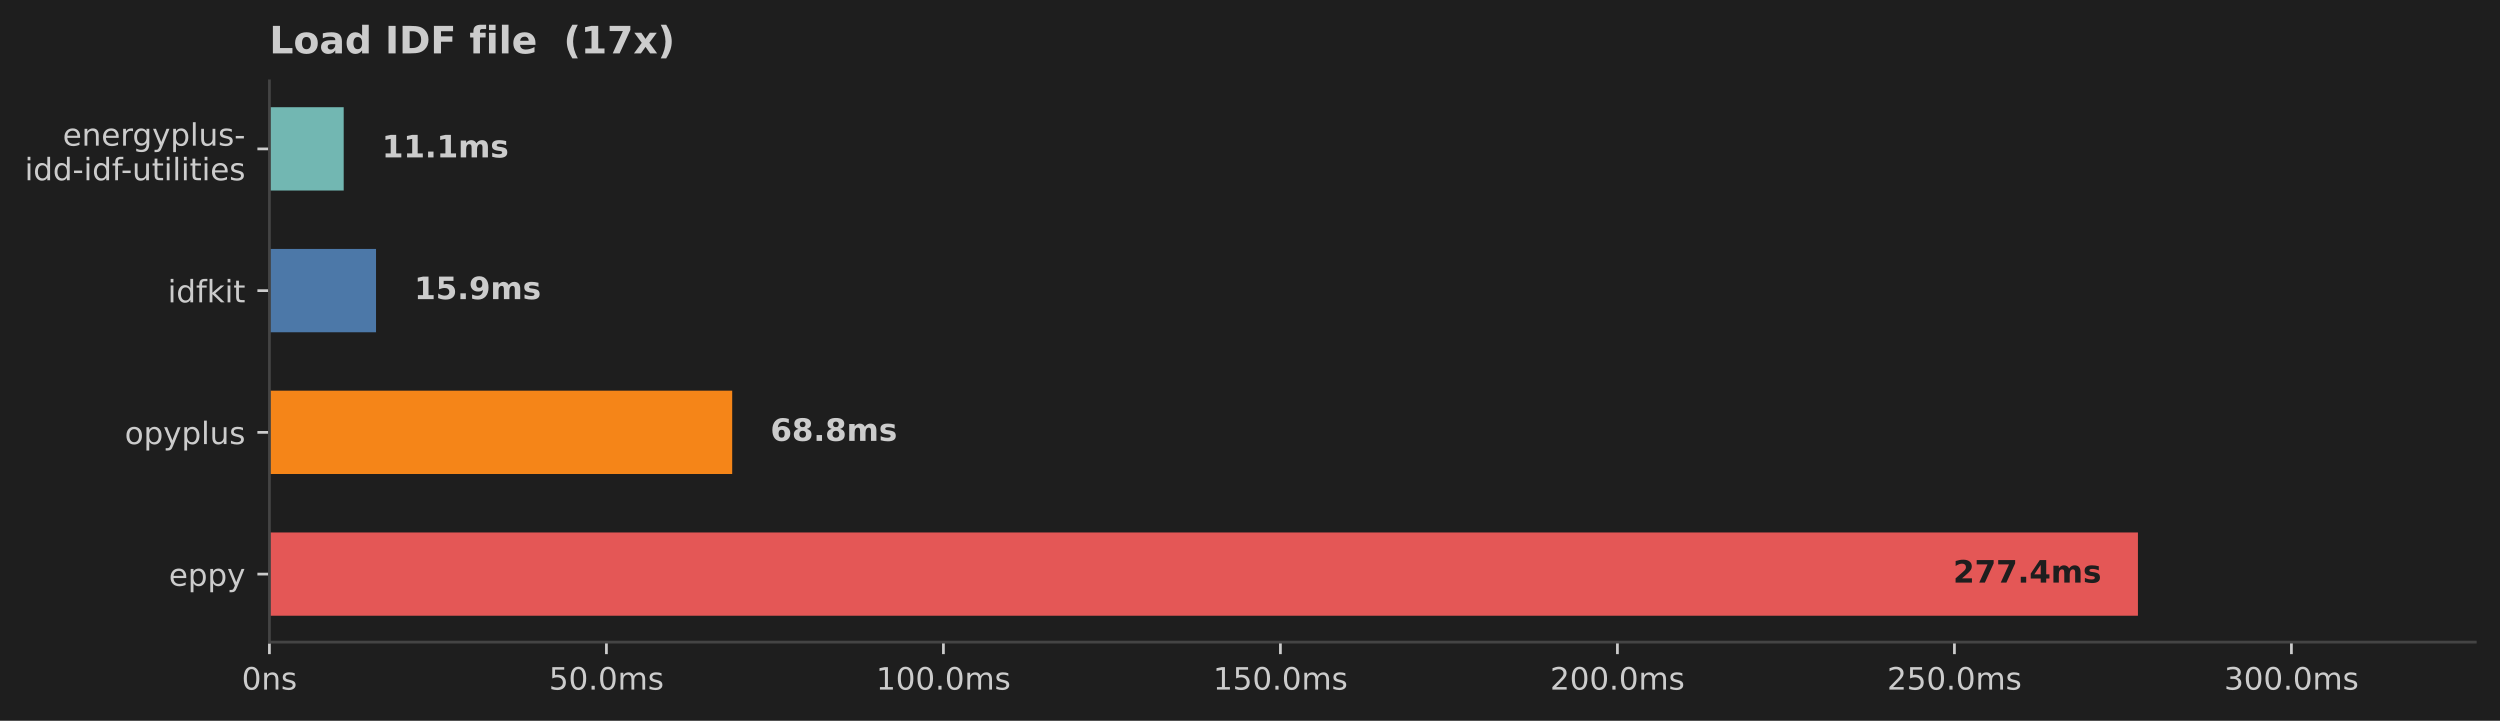
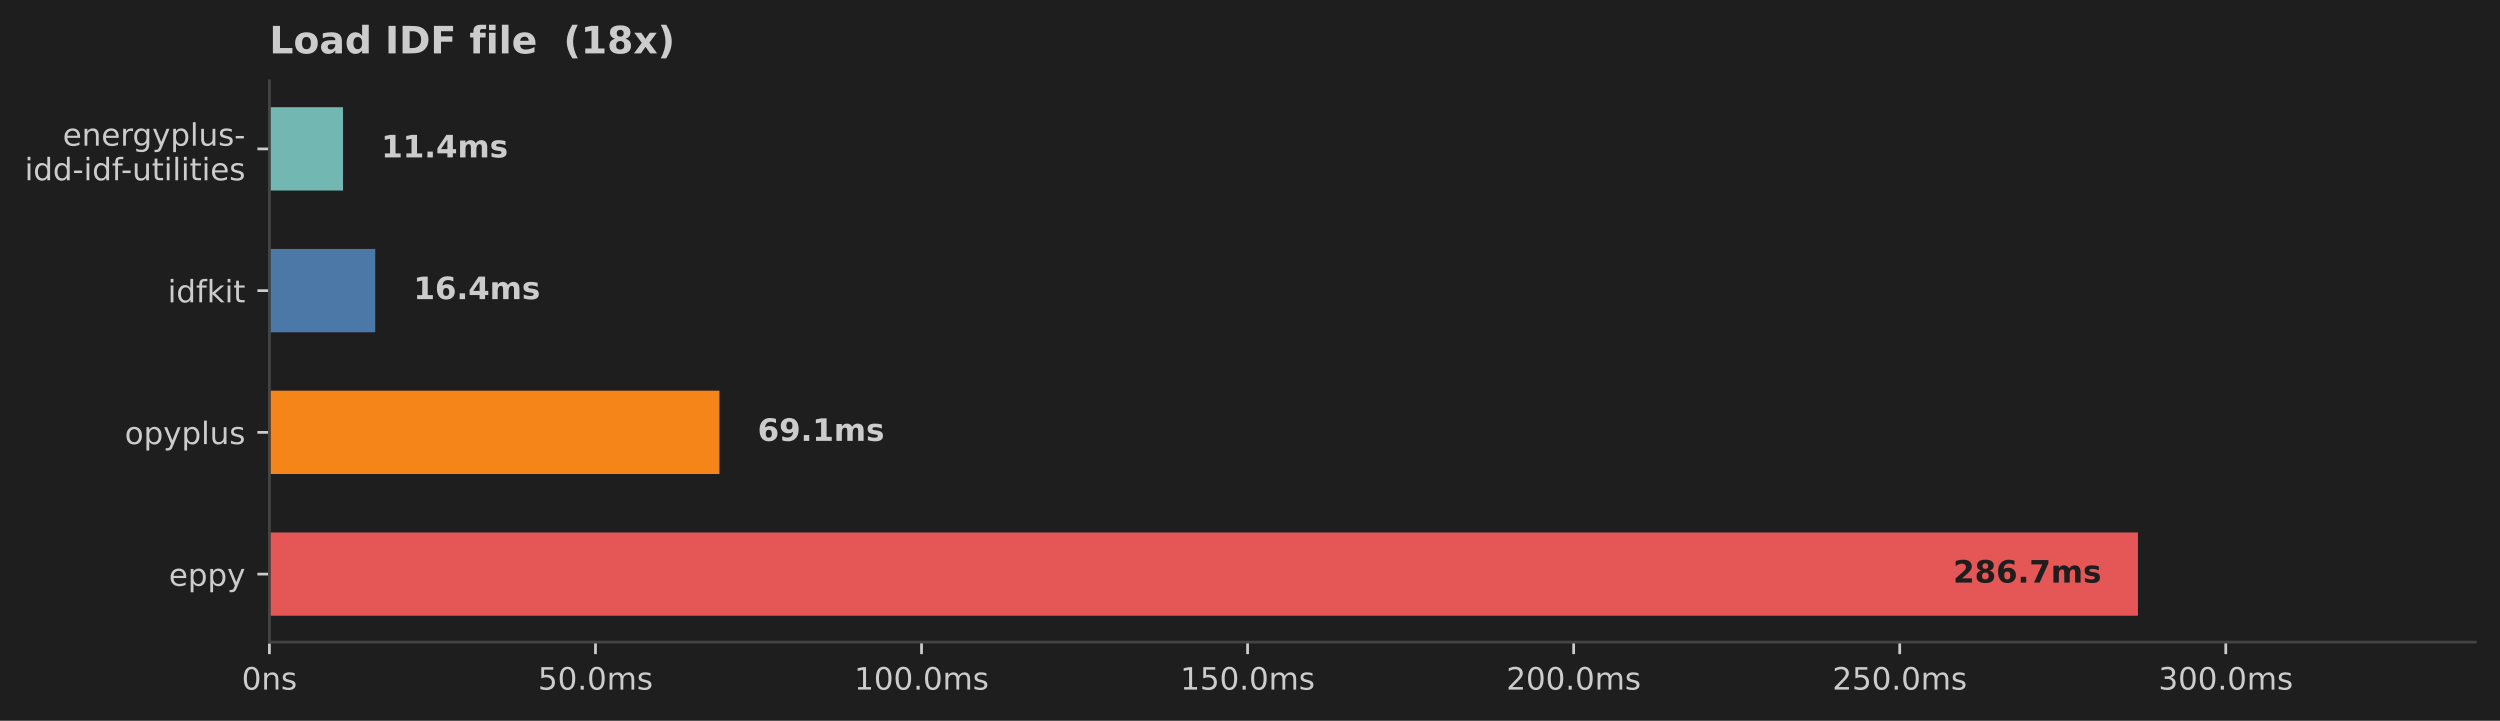
<svg xmlns="http://www.w3.org/2000/svg" xmlns:xlink="http://www.w3.org/1999/xlink" width="728.4pt" height="210pt" viewBox="0 0 728.4 210" version="1.1">
  <defs>
    <style type="text/css">*{stroke-linejoin: round; stroke-linecap: butt}</style>
  </defs>
  <g id="figure_1">
    <g id="patch_1">
      <path d="M 0 210 L 728.4 210 L 728.4 -0 L 0 -0 z " style="fill: #1e1e1e" />
    </g>
    <g id="axes_1">
      <g id="patch_2">
        <path d="M 78.497 187.089 L 721.2 187.089 L 721.2 23.558 L 78.497 23.558 z " style="fill: #1e1e1e" />
      </g>
      <g id="patch_3">
-         <path d="M 78.497 30.992 L 100.392 30.992 L 100.392 55.769 L 78.497 55.769 z " clip-path="url(#p85759b76e2)" style="fill: #72b7b2; stroke: #1e1e1e; stroke-width: 0.5; stroke-linejoin: miter" />
+         <path d="M 78.497 30.992 L 100.197 30.992 L 100.197 55.769 L 78.497 55.769 z " clip-path="url(#pf37715dfeb)" style="fill: #72b7b2; stroke: #1e1e1e; stroke-width: 0.5; stroke-linejoin: miter" />
      </g>
      <g id="patch_4">
-         <path d="M 78.497 72.287 L 109.809 72.287 L 109.809 97.065 L 78.497 97.065 z " clip-path="url(#p85759b76e2)" style="fill: #4c78a8; stroke: #1e1e1e; stroke-width: 0.5; stroke-linejoin: miter" />
+         <path d="M 78.497 72.287 L 109.579 72.287 L 109.579 97.065 L 78.497 97.065 z " clip-path="url(#pf37715dfeb)" style="fill: #4c78a8; stroke: #1e1e1e; stroke-width: 0.5; stroke-linejoin: miter" />
      </g>
      <g id="patch_5">
-         <path d="M 78.497 113.583 L 213.583 113.583 L 213.583 138.36 L 78.497 138.36 z " clip-path="url(#p85759b76e2)" style="fill: #f58518; stroke: #1e1e1e; stroke-width: 0.5; stroke-linejoin: miter" />
+         <path d="M 78.497 113.583 L 209.855 113.583 L 209.855 138.36 L 78.497 138.36 z " clip-path="url(#pf37715dfeb)" style="fill: #f58518; stroke: #1e1e1e; stroke-width: 0.5; stroke-linejoin: miter" />
      </g>
      <g id="patch_6">
-         <path d="M 78.497 154.879 L 623.16 154.879 L 623.16 179.656 L 78.497 179.656 z " clip-path="url(#p85759b76e2)" style="fill: #e45756; stroke: #1e1e1e; stroke-width: 0.5; stroke-linejoin: miter" />
+         <path d="M 78.497 154.879 L 623.16 154.879 L 623.16 179.656 L 78.497 179.656 z " clip-path="url(#pf37715dfeb)" style="fill: #e45756; stroke: #1e1e1e; stroke-width: 0.5; stroke-linejoin: miter" />
      </g>
      <g id="matplotlib.axis_1">
        <g id="xtick_1">
          <g id="line2d_1">
            <defs>
-               <path id="m0d49b6ffc0" d="M 0 0 L 0 3.5 " style="stroke: #cccccc; stroke-width: 0.8" />
+               <path id="mbdfe68528f" d="M 0 0 L 0 3.5 " style="stroke: #cccccc; stroke-width: 0.8" />
            </defs>
            <g>
-               <use xlink:href="#m0d49b6ffc0" x="78.497" y="187.089" style="fill: #cccccc; stroke: #cccccc; stroke-width: 0.8" />
+               <use xlink:href="#mbdfe68528f" x="78.497" y="187.089" style="fill: #cccccc; stroke: #cccccc; stroke-width: 0.8" />
            </g>
          </g>
          <g id="text_1">
            <g style="fill: #cccccc" transform="translate(70.43734 200.9278) scale(0.09 -0.09)">
              <defs>
                <path id="DejaVuSans-30" d="M 2034 4250 Q 1547 4250 1301 3770 Q 1056 3291 1056 2328 Q 1056 1369 1301 889 Q 1547 409 2034 409 Q 2525 409 2770 889 Q 3016 1369 3016 2328 Q 3016 3291 2770 3770 Q 2525 4250 2034 4250 z M 2034 4750 Q 2819 4750 3233 4129 Q 3647 3509 3647 2328 Q 3647 1150 3233 529 Q 2819 -91 2034 -91 Q 1250 -91 836 529 Q 422 1150 422 2328 Q 422 3509 836 4129 Q 1250 4750 2034 4750 z " transform="scale(0.015625)" />
                <path id="DejaVuSans-6e" d="M 3513 2113 L 3513 0 L 2938 0 L 2938 2094 Q 2938 2591 2744 2837 Q 2550 3084 2163 3084 Q 1697 3084 1428 2787 Q 1159 2491 1159 1978 L 1159 0 L 581 0 L 581 3500 L 1159 3500 L 1159 2956 Q 1366 3272 1645 3428 Q 1925 3584 2291 3584 Q 2894 3584 3203 3211 Q 3513 2838 3513 2113 z " transform="scale(0.015625)" />
                <path id="DejaVuSans-73" d="M 2834 3397 L 2834 2853 Q 2591 2978 2328 3040 Q 2066 3103 1784 3103 Q 1356 3103 1142 2972 Q 928 2841 928 2578 Q 928 2378 1081 2264 Q 1234 2150 1697 2047 L 1894 2003 Q 2506 1872 2764 1633 Q 3022 1394 3022 966 Q 3022 478 2636 193 Q 2250 -91 1575 -91 Q 1294 -91 989 -36 Q 684 19 347 128 L 347 722 Q 666 556 975 473 Q 1284 391 1588 391 Q 1994 391 2212 530 Q 2431 669 2431 922 Q 2431 1156 2273 1281 Q 2116 1406 1581 1522 L 1381 1569 Q 847 1681 609 1914 Q 372 2147 372 2553 Q 372 3047 722 3315 Q 1072 3584 1716 3584 Q 2034 3584 2315 3537 Q 2597 3491 2834 3397 z " transform="scale(0.015625)" />
              </defs>
              <use xlink:href="#DejaVuSans-30" />
              <use xlink:href="#DejaVuSans-6e" transform="translate(63.62305 0)" />
              <use xlink:href="#DejaVuSans-73" transform="translate(127.002 0)" />
            </g>
          </g>
        </g>
        <g id="xtick_2">
          <g id="line2d_2">
            <g>
-               <use xlink:href="#m0d49b6ffc0" x="176.685" y="187.089" style="fill: #cccccc; stroke: #cccccc; stroke-width: 0.8" />
+               <use xlink:href="#mbdfe68528f" x="173.497" y="187.089" style="fill: #cccccc; stroke: #cccccc; stroke-width: 0.8" />
            </g>
          </g>
          <g id="text_2">
-             <g style="fill: #cccccc" transform="translate(159.9381 200.9278) scale(0.09 -0.09)">
+             <g style="fill: #cccccc" transform="translate(156.7502 200.9278) scale(0.09 -0.09)">
              <defs>
                <path id="DejaVuSans-35" d="M 691 4666 L 3169 4666 L 3169 4134 L 1269 4134 L 1269 2991 Q 1406 3038 1543 3061 Q 1681 3084 1819 3084 Q 2600 3084 3056 2656 Q 3513 2228 3513 1497 Q 3513 744 3044 326 Q 2575 -91 1722 -91 Q 1428 -91 1123 -41 Q 819 9 494 109 L 494 744 Q 775 591 1075 516 Q 1375 441 1709 441 Q 2250 441 2565 725 Q 2881 1009 2881 1497 Q 2881 1984 2565 2268 Q 2250 2553 1709 2553 Q 1456 2553 1204 2497 Q 953 2441 691 2322 L 691 4666 z " transform="scale(0.015625)" />
                <path id="DejaVuSans-2e" d="M 684 794 L 1344 794 L 1344 0 L 684 0 L 684 794 z " transform="scale(0.015625)" />
                <path id="DejaVuSans-6d" d="M 3328 2828 Q 3544 3216 3844 3400 Q 4144 3584 4550 3584 Q 5097 3584 5394 3201 Q 5691 2819 5691 2113 L 5691 0 L 5113 0 L 5113 2094 Q 5113 2597 4934 2840 Q 4756 3084 4391 3084 Q 3944 3084 3684 2787 Q 3425 2491 3425 1978 L 3425 0 L 2847 0 L 2847 2094 Q 2847 2600 2669 2842 Q 2491 3084 2119 3084 Q 1678 3084 1418 2786 Q 1159 2488 1159 1978 L 1159 0 L 581 0 L 581 3500 L 1159 3500 L 1159 2956 Q 1356 3278 1631 3431 Q 1906 3584 2284 3584 Q 2666 3584 2933 3390 Q 3200 3197 3328 2828 z " transform="scale(0.015625)" />
              </defs>
              <use xlink:href="#DejaVuSans-35" />
              <use xlink:href="#DejaVuSans-30" transform="translate(63.62305 0)" />
              <use xlink:href="#DejaVuSans-2e" transform="translate(127.2461 0)" />
              <use xlink:href="#DejaVuSans-30" transform="translate(159.0332 0)" />
              <use xlink:href="#DejaVuSans-6d" transform="translate(222.6562 0)" />
              <use xlink:href="#DejaVuSans-73" transform="translate(320.0684 0)" />
            </g>
          </g>
        </g>
        <g id="xtick_3">
          <g id="line2d_3">
            <g>
-               <use xlink:href="#m0d49b6ffc0" x="274.874" y="187.089" style="fill: #cccccc; stroke: #cccccc; stroke-width: 0.8" />
+               <use xlink:href="#mbdfe68528f" x="268.498" y="187.089" style="fill: #cccccc; stroke: #cccccc; stroke-width: 0.8" />
            </g>
          </g>
          <g id="text_3">
-             <g style="fill: #cccccc" transform="translate(255.2636 200.9278) scale(0.09 -0.09)">
+             <g style="fill: #cccccc" transform="translate(248.8878 200.9278) scale(0.09 -0.09)">
              <defs>
                <path id="DejaVuSans-31" d="M 794 531 L 1825 531 L 1825 4091 L 703 3866 L 703 4441 L 1819 4666 L 2450 4666 L 2450 531 L 3481 531 L 3481 0 L 794 0 L 794 531 z " transform="scale(0.015625)" />
              </defs>
              <use xlink:href="#DejaVuSans-31" />
              <use xlink:href="#DejaVuSans-30" transform="translate(63.62305 0)" />
              <use xlink:href="#DejaVuSans-30" transform="translate(127.2461 0)" />
              <use xlink:href="#DejaVuSans-2e" transform="translate(190.8691 0)" />
              <use xlink:href="#DejaVuSans-30" transform="translate(222.6562 0)" />
              <use xlink:href="#DejaVuSans-6d" transform="translate(286.2793 0)" />
              <use xlink:href="#DejaVuSans-73" transform="translate(383.6914 0)" />
            </g>
          </g>
        </g>
        <g id="xtick_4">
          <g id="line2d_4">
            <g>
-               <use xlink:href="#m0d49b6ffc0" x="373.062" y="187.089" style="fill: #cccccc; stroke: #cccccc; stroke-width: 0.8" />
+               <use xlink:href="#mbdfe68528f" x="363.499" y="187.089" style="fill: #cccccc; stroke: #cccccc; stroke-width: 0.8" />
            </g>
          </g>
          <g id="text_4">
-             <g style="fill: #cccccc" transform="translate(353.4522 200.9278) scale(0.09 -0.09)">
+             <g style="fill: #cccccc" transform="translate(343.8884 200.9278) scale(0.09 -0.09)">
              <use xlink:href="#DejaVuSans-31" />
              <use xlink:href="#DejaVuSans-35" transform="translate(63.62305 0)" />
              <use xlink:href="#DejaVuSans-30" transform="translate(127.2461 0)" />
              <use xlink:href="#DejaVuSans-2e" transform="translate(190.8691 0)" />
              <use xlink:href="#DejaVuSans-30" transform="translate(222.6562 0)" />
              <use xlink:href="#DejaVuSans-6d" transform="translate(286.2793 0)" />
              <use xlink:href="#DejaVuSans-73" transform="translate(383.6914 0)" />
            </g>
          </g>
        </g>
        <g id="xtick_5">
          <g id="line2d_5">
            <g>
-               <use xlink:href="#m0d49b6ffc0" x="471.251" y="187.089" style="fill: #cccccc; stroke: #cccccc; stroke-width: 0.8" />
+               <use xlink:href="#mbdfe68528f" x="458.499" y="187.089" style="fill: #cccccc; stroke: #cccccc; stroke-width: 0.8" />
            </g>
          </g>
          <g id="text_5">
-             <g style="fill: #cccccc" transform="translate(451.6408 200.9278) scale(0.09 -0.09)">
+             <g style="fill: #cccccc" transform="translate(438.8891 200.9278) scale(0.09 -0.09)">
              <defs>
                <path id="DejaVuSans-32" d="M 1228 531 L 3431 531 L 3431 0 L 469 0 L 469 531 Q 828 903 1448 1529 Q 2069 2156 2228 2338 Q 2531 2678 2651 2914 Q 2772 3150 2772 3378 Q 2772 3750 2511 3984 Q 2250 4219 1831 4219 Q 1534 4219 1204 4116 Q 875 4013 500 3803 L 500 4441 Q 881 4594 1212 4672 Q 1544 4750 1819 4750 Q 2544 4750 2975 4387 Q 3406 4025 3406 3419 Q 3406 3131 3298 2873 Q 3191 2616 2906 2266 Q 2828 2175 2409 1742 Q 1991 1309 1228 531 z " transform="scale(0.015625)" />
              </defs>
              <use xlink:href="#DejaVuSans-32" />
              <use xlink:href="#DejaVuSans-30" transform="translate(63.62305 0)" />
              <use xlink:href="#DejaVuSans-30" transform="translate(127.2461 0)" />
              <use xlink:href="#DejaVuSans-2e" transform="translate(190.8691 0)" />
              <use xlink:href="#DejaVuSans-30" transform="translate(222.6562 0)" />
              <use xlink:href="#DejaVuSans-6d" transform="translate(286.2793 0)" />
              <use xlink:href="#DejaVuSans-73" transform="translate(383.6914 0)" />
            </g>
          </g>
        </g>
        <g id="xtick_6">
          <g id="line2d_6">
            <g>
-               <use xlink:href="#m0d49b6ffc0" x="569.44" y="187.089" style="fill: #cccccc; stroke: #cccccc; stroke-width: 0.8" />
+               <use xlink:href="#mbdfe68528f" x="553.5" y="187.089" style="fill: #cccccc; stroke: #cccccc; stroke-width: 0.8" />
            </g>
          </g>
          <g id="text_6">
-             <g style="fill: #cccccc" transform="translate(549.8294 200.9278) scale(0.09 -0.09)">
+             <g style="fill: #cccccc" transform="translate(533.8898 200.9278) scale(0.09 -0.09)">
              <use xlink:href="#DejaVuSans-32" />
              <use xlink:href="#DejaVuSans-35" transform="translate(63.62305 0)" />
              <use xlink:href="#DejaVuSans-30" transform="translate(127.2461 0)" />
              <use xlink:href="#DejaVuSans-2e" transform="translate(190.8691 0)" />
              <use xlink:href="#DejaVuSans-30" transform="translate(222.6562 0)" />
              <use xlink:href="#DejaVuSans-6d" transform="translate(286.2793 0)" />
              <use xlink:href="#DejaVuSans-73" transform="translate(383.6914 0)" />
            </g>
          </g>
        </g>
        <g id="xtick_7">
          <g id="line2d_7">
            <g>
-               <use xlink:href="#m0d49b6ffc0" x="667.628" y="187.089" style="fill: #cccccc; stroke: #cccccc; stroke-width: 0.8" />
+               <use xlink:href="#mbdfe68528f" x="648.501" y="187.089" style="fill: #cccccc; stroke: #cccccc; stroke-width: 0.8" />
            </g>
          </g>
          <g id="text_7">
-             <g style="fill: #cccccc" transform="translate(648.018 200.9278) scale(0.09 -0.09)">
+             <g style="fill: #cccccc" transform="translate(628.8905 200.9278) scale(0.09 -0.09)">
              <defs>
                <path id="DejaVuSans-33" d="M 2597 2516 Q 3050 2419 3304 2112 Q 3559 1806 3559 1356 Q 3559 666 3084 287 Q 2609 -91 1734 -91 Q 1441 -91 1130 -33 Q 819 25 488 141 L 488 750 Q 750 597 1062 519 Q 1375 441 1716 441 Q 2309 441 2620 675 Q 2931 909 2931 1356 Q 2931 1769 2642 2001 Q 2353 2234 1838 2234 L 1294 2234 L 1294 2753 L 1863 2753 Q 2328 2753 2575 2939 Q 2822 3125 2822 3475 Q 2822 3834 2567 4026 Q 2313 4219 1838 4219 Q 1578 4219 1281 4162 Q 984 4106 628 3988 L 628 4550 Q 988 4650 1302 4700 Q 1616 4750 1894 4750 Q 2613 4750 3031 4423 Q 3450 4097 3450 3541 Q 3450 3153 3228 2886 Q 3006 2619 2597 2516 z " transform="scale(0.015625)" />
              </defs>
              <use xlink:href="#DejaVuSans-33" />
              <use xlink:href="#DejaVuSans-30" transform="translate(63.62305 0)" />
              <use xlink:href="#DejaVuSans-30" transform="translate(127.2461 0)" />
              <use xlink:href="#DejaVuSans-2e" transform="translate(190.8691 0)" />
              <use xlink:href="#DejaVuSans-30" transform="translate(222.6562 0)" />
              <use xlink:href="#DejaVuSans-6d" transform="translate(286.2793 0)" />
              <use xlink:href="#DejaVuSans-73" transform="translate(383.6914 0)" />
            </g>
          </g>
        </g>
      </g>
      <g id="matplotlib.axis_2">
        <g id="ytick_1">
          <g id="line2d_8">
            <defs>
-               <path id="m98d9efc788" d="M 0 0 L -3.5 0 " style="stroke: #cccccc; stroke-width: 0.8" />
+               <path id="m89804d91a8" d="M 0 0 L -3.5 0 " style="stroke: #cccccc; stroke-width: 0.8" />
            </defs>
            <g>
-               <use xlink:href="#m98d9efc788" x="78.497" y="43.38" style="fill: #cccccc; stroke: #cccccc; stroke-width: 0.8" />
+               <use xlink:href="#m89804d91a8" x="78.497" y="43.38" style="fill: #cccccc; stroke: #cccccc; stroke-width: 0.8" />
            </g>
          </g>
          <g id="text_8">
            <g style="fill: #cccccc" transform="translate(18.28125 42.44435) scale(0.09 -0.09)">
              <defs>
                <path id="DejaVuSans-65" d="M 3597 1894 L 3597 1613 L 953 1613 Q 991 1019 1311 708 Q 1631 397 2203 397 Q 2534 397 2845 478 Q 3156 559 3463 722 L 3463 178 Q 3153 47 2828 -22 Q 2503 -91 2169 -91 Q 1331 -91 842 396 Q 353 884 353 1716 Q 353 2575 817 3079 Q 1281 3584 2069 3584 Q 2775 3584 3186 3129 Q 3597 2675 3597 1894 z M 3022 2063 Q 3016 2534 2758 2815 Q 2500 3097 2075 3097 Q 1594 3097 1305 2825 Q 1016 2553 972 2059 L 3022 2063 z " transform="scale(0.015625)" />
                <path id="DejaVuSans-72" d="M 2631 2963 Q 2534 3019 2420 3045 Q 2306 3072 2169 3072 Q 1681 3072 1420 2755 Q 1159 2438 1159 1844 L 1159 0 L 581 0 L 581 3500 L 1159 3500 L 1159 2956 Q 1341 3275 1631 3429 Q 1922 3584 2338 3584 Q 2397 3584 2469 3576 Q 2541 3569 2628 3553 L 2631 2963 z " transform="scale(0.015625)" />
                <path id="DejaVuSans-67" d="M 2906 1791 Q 2906 2416 2648 2759 Q 2391 3103 1925 3103 Q 1463 3103 1205 2759 Q 947 2416 947 1791 Q 947 1169 1205 825 Q 1463 481 1925 481 Q 2391 481 2648 825 Q 2906 1169 2906 1791 z M 3481 434 Q 3481 -459 3084 -895 Q 2688 -1331 1869 -1331 Q 1566 -1331 1297 -1286 Q 1028 -1241 775 -1147 L 775 -588 Q 1028 -725 1275 -790 Q 1522 -856 1778 -856 Q 2344 -856 2625 -561 Q 2906 -266 2906 331 L 2906 616 Q 2728 306 2450 153 Q 2172 0 1784 0 Q 1141 0 747 490 Q 353 981 353 1791 Q 353 2603 747 3093 Q 1141 3584 1784 3584 Q 2172 3584 2450 3431 Q 2728 3278 2906 2969 L 2906 3500 L 3481 3500 L 3481 434 z " transform="scale(0.015625)" />
                <path id="DejaVuSans-79" d="M 2059 -325 Q 1816 -950 1584 -1140 Q 1353 -1331 966 -1331 L 506 -1331 L 506 -850 L 844 -850 Q 1081 -850 1212 -737 Q 1344 -625 1503 -206 L 1606 56 L 191 3500 L 800 3500 L 1894 763 L 2988 3500 L 3597 3500 L 2059 -325 z " transform="scale(0.015625)" />
                <path id="DejaVuSans-70" d="M 1159 525 L 1159 -1331 L 581 -1331 L 581 3500 L 1159 3500 L 1159 2969 Q 1341 3281 1617 3432 Q 1894 3584 2278 3584 Q 2916 3584 3314 3078 Q 3713 2572 3713 1747 Q 3713 922 3314 415 Q 2916 -91 2278 -91 Q 1894 -91 1617 61 Q 1341 213 1159 525 z M 3116 1747 Q 3116 2381 2855 2742 Q 2594 3103 2138 3103 Q 1681 3103 1420 2742 Q 1159 2381 1159 1747 Q 1159 1113 1420 752 Q 1681 391 2138 391 Q 2594 391 2855 752 Q 3116 1113 3116 1747 z " transform="scale(0.015625)" />
                <path id="DejaVuSans-6c" d="M 603 4863 L 1178 4863 L 1178 0 L 603 0 L 603 4863 z " transform="scale(0.015625)" />
                <path id="DejaVuSans-75" d="M 544 1381 L 544 3500 L 1119 3500 L 1119 1403 Q 1119 906 1312 657 Q 1506 409 1894 409 Q 2359 409 2629 706 Q 2900 1003 2900 1516 L 2900 3500 L 3475 3500 L 3475 0 L 2900 0 L 2900 538 Q 2691 219 2414 64 Q 2138 -91 1772 -91 Q 1169 -91 856 284 Q 544 659 544 1381 z M 1991 3584 L 1991 3584 z " transform="scale(0.015625)" />
                <path id="DejaVuSans-2d" d="M 313 2009 L 1997 2009 L 1997 1497 L 313 1497 L 313 2009 z " transform="scale(0.015625)" />
              </defs>
              <use xlink:href="#DejaVuSans-65" />
              <use xlink:href="#DejaVuSans-6e" transform="translate(61.52344 0)" />
              <use xlink:href="#DejaVuSans-65" transform="translate(124.9023 0)" />
              <use xlink:href="#DejaVuSans-72" transform="translate(186.4258 0)" />
              <use xlink:href="#DejaVuSans-67" transform="translate(225.7891 0)" />
              <use xlink:href="#DejaVuSans-79" transform="translate(289.2656 0)" />
              <use xlink:href="#DejaVuSans-70" transform="translate(348.4453 0)" />
              <use xlink:href="#DejaVuSans-6c" transform="translate(411.9219 0)" />
              <use xlink:href="#DejaVuSans-75" transform="translate(439.7051 0)" />
              <use xlink:href="#DejaVuSans-73" transform="translate(503.084 0)" />
              <use xlink:href="#DejaVuSans-2d" transform="translate(555.1836 0)" />
            </g>
            <g style="fill: #cccccc" transform="translate(7.2 52.52238) scale(0.09 -0.09)">
              <defs>
                <path id="DejaVuSans-69" d="M 603 3500 L 1178 3500 L 1178 0 L 603 0 L 603 3500 z M 603 4863 L 1178 4863 L 1178 4134 L 603 4134 L 603 4863 z " transform="scale(0.015625)" />
                <path id="DejaVuSans-64" d="M 2906 2969 L 2906 4863 L 3481 4863 L 3481 0 L 2906 0 L 2906 525 Q 2725 213 2448 61 Q 2172 -91 1784 -91 Q 1150 -91 751 415 Q 353 922 353 1747 Q 353 2572 751 3078 Q 1150 3584 1784 3584 Q 2172 3584 2448 3432 Q 2725 3281 2906 2969 z M 947 1747 Q 947 1113 1208 752 Q 1469 391 1925 391 Q 2381 391 2643 752 Q 2906 1113 2906 1747 Q 2906 2381 2643 2742 Q 2381 3103 1925 3103 Q 1469 3103 1208 2742 Q 947 2381 947 1747 z " transform="scale(0.015625)" />
                <path id="DejaVuSans-66" d="M 2375 4863 L 2375 4384 L 1825 4384 Q 1516 4384 1395 4259 Q 1275 4134 1275 3809 L 1275 3500 L 2222 3500 L 2222 3053 L 1275 3053 L 1275 0 L 697 0 L 697 3053 L 147 3053 L 147 3500 L 697 3500 L 697 3744 Q 697 4328 969 4595 Q 1241 4863 1831 4863 L 2375 4863 z " transform="scale(0.015625)" />
                <path id="DejaVuSans-74" d="M 1172 4494 L 1172 3500 L 2356 3500 L 2356 3053 L 1172 3053 L 1172 1153 Q 1172 725 1289 603 Q 1406 481 1766 481 L 2356 481 L 2356 0 L 1766 0 Q 1100 0 847 248 Q 594 497 594 1153 L 594 3053 L 172 3053 L 172 3500 L 594 3500 L 594 4494 L 1172 4494 z " transform="scale(0.015625)" />
              </defs>
              <use xlink:href="#DejaVuSans-69" />
              <use xlink:href="#DejaVuSans-64" transform="translate(27.7832 0)" />
              <use xlink:href="#DejaVuSans-64" transform="translate(91.25977 0)" />
              <use xlink:href="#DejaVuSans-2d" transform="translate(154.7363 0)" />
              <use xlink:href="#DejaVuSans-69" transform="translate(190.8203 0)" />
              <use xlink:href="#DejaVuSans-64" transform="translate(218.6035 0)" />
              <use xlink:href="#DejaVuSans-66" transform="translate(282.0801 0)" />
              <use xlink:href="#DejaVuSans-2d" transform="translate(311.7852 0)" />
              <use xlink:href="#DejaVuSans-75" transform="translate(347.8691 0)" />
              <use xlink:href="#DejaVuSans-74" transform="translate(411.248 0)" />
              <use xlink:href="#DejaVuSans-69" transform="translate(450.457 0)" />
              <use xlink:href="#DejaVuSans-6c" transform="translate(478.2402 0)" />
              <use xlink:href="#DejaVuSans-69" transform="translate(506.0234 0)" />
              <use xlink:href="#DejaVuSans-74" transform="translate(533.8066 0)" />
              <use xlink:href="#DejaVuSans-69" transform="translate(573.0156 0)" />
              <use xlink:href="#DejaVuSans-65" transform="translate(600.7988 0)" />
              <use xlink:href="#DejaVuSans-73" transform="translate(662.3223 0)" />
            </g>
          </g>
        </g>
        <g id="ytick_2">
          <g id="line2d_9">
            <g>
-               <use xlink:href="#m98d9efc788" x="78.497" y="84.676" style="fill: #cccccc; stroke: #cccccc; stroke-width: 0.8" />
+               <use xlink:href="#m89804d91a8" x="78.497" y="84.676" style="fill: #cccccc; stroke: #cccccc; stroke-width: 0.8" />
            </g>
          </g>
          <g id="text_9">
            <g style="fill: #cccccc" transform="translate(48.87422 88.0952) scale(0.09 -0.09)">
              <defs>
                <path id="DejaVuSans-6b" d="M 581 4863 L 1159 4863 L 1159 1991 L 2875 3500 L 3609 3500 L 1753 1863 L 3688 0 L 2938 0 L 1159 1709 L 1159 0 L 581 0 L 581 4863 z " transform="scale(0.015625)" />
              </defs>
              <use xlink:href="#DejaVuSans-69" />
              <use xlink:href="#DejaVuSans-64" transform="translate(27.7832 0)" />
              <use xlink:href="#DejaVuSans-66" transform="translate(91.25977 0)" />
              <use xlink:href="#DejaVuSans-6b" transform="translate(126.4648 0)" />
              <use xlink:href="#DejaVuSans-69" transform="translate(184.375 0)" />
              <use xlink:href="#DejaVuSans-74" transform="translate(212.1582 0)" />
            </g>
          </g>
        </g>
        <g id="ytick_3">
          <g id="line2d_10">
            <g>
-               <use xlink:href="#m98d9efc788" x="78.497" y="125.972" style="fill: #cccccc; stroke: #cccccc; stroke-width: 0.8" />
+               <use xlink:href="#m89804d91a8" x="78.497" y="125.972" style="fill: #cccccc; stroke: #cccccc; stroke-width: 0.8" />
            </g>
          </g>
          <g id="text_10">
            <g style="fill: #cccccc" transform="translate(36.34313 129.3909) scale(0.09 -0.09)">
              <defs>
                <path id="DejaVuSans-6f" d="M 1959 3097 Q 1497 3097 1228 2736 Q 959 2375 959 1747 Q 959 1119 1226 758 Q 1494 397 1959 397 Q 2419 397 2687 759 Q 2956 1122 2956 1747 Q 2956 2369 2687 2733 Q 2419 3097 1959 3097 z M 1959 3584 Q 2709 3584 3137 3096 Q 3566 2609 3566 1747 Q 3566 888 3137 398 Q 2709 -91 1959 -91 Q 1206 -91 779 398 Q 353 888 353 1747 Q 353 2609 779 3096 Q 1206 3584 1959 3584 z " transform="scale(0.015625)" />
              </defs>
              <use xlink:href="#DejaVuSans-6f" />
              <use xlink:href="#DejaVuSans-70" transform="translate(61.18164 0)" />
              <use xlink:href="#DejaVuSans-79" transform="translate(124.6582 0)" />
              <use xlink:href="#DejaVuSans-70" transform="translate(183.8379 0)" />
              <use xlink:href="#DejaVuSans-6c" transform="translate(247.3145 0)" />
              <use xlink:href="#DejaVuSans-75" transform="translate(275.0977 0)" />
              <use xlink:href="#DejaVuSans-73" transform="translate(338.4766 0)" />
            </g>
          </g>
        </g>
        <g id="ytick_4">
          <g id="line2d_11">
            <g>
-               <use xlink:href="#m98d9efc788" x="78.497" y="167.267" style="fill: #cccccc; stroke: #cccccc; stroke-width: 0.8" />
+               <use xlink:href="#m89804d91a8" x="78.497" y="167.267" style="fill: #cccccc; stroke: #cccccc; stroke-width: 0.8" />
            </g>
          </g>
          <g id="text_11">
            <g style="fill: #cccccc" transform="translate(49.20469 170.6866) scale(0.09 -0.09)">
              <use xlink:href="#DejaVuSans-65" />
              <use xlink:href="#DejaVuSans-70" transform="translate(61.52344 0)" />
              <use xlink:href="#DejaVuSans-70" transform="translate(125 0)" />
              <use xlink:href="#DejaVuSans-79" transform="translate(188.4766 0)" />
            </g>
          </g>
        </g>
      </g>
      <g id="patch_7">
        <path d="M 78.497 187.089 L 78.497 23.558 " style="fill: none; stroke: #444444; stroke-width: 0.8; stroke-linejoin: miter; stroke-linecap: square" />
      </g>
      <g id="patch_8">
        <path d="M 78.497 187.089 L 721.2 187.089 " style="fill: none; stroke: #444444; stroke-width: 0.8; stroke-linejoin: miter; stroke-linecap: square" />
      </g>
      <g id="text_12">
-         <g style="fill: #cccccc" transform="translate(111.285 45.86365) scale(0.09 -0.09)">
+         <g style="fill: #cccccc" transform="translate(111.0898 45.86365) scale(0.09 -0.09)">
          <defs>
            <path id="DejaVuSans-Bold-31" d="M 750 831 L 1813 831 L 1813 3847 L 722 3622 L 722 4441 L 1806 4666 L 2950 4666 L 2950 831 L 4013 831 L 4013 0 L 750 0 L 750 831 z " transform="scale(0.015625)" />
            <path id="DejaVuSans-Bold-2e" d="M 653 1209 L 1778 1209 L 1778 0 L 653 0 L 653 1209 z " transform="scale(0.015625)" />
+             <path id="DejaVuSans-Bold-34" d="M 2356 3675 L 1038 1722 L 2356 1722 L 2356 3675 z M 2156 4666 L 3494 4666 L 3494 1722 L 4159 1722 L 4159 850 L 3494 850 L 3494 0 L 2356 0 L 2356 850 L 288 850 L 288 1881 L 2156 4666 z " transform="scale(0.015625)" />
            <path id="DejaVuSans-Bold-6d" d="M 3781 2919 Q 3994 3244 4286 3414 Q 4578 3584 4928 3584 Q 5531 3584 5847 3212 Q 6163 2841 6163 2131 L 6163 0 L 5038 0 L 5038 1825 Q 5041 1866 5042 1909 Q 5044 1953 5044 2034 Q 5044 2406 4934 2573 Q 4825 2741 4581 2741 Q 4263 2741 4089 2478 Q 3916 2216 3909 1719 L 3909 0 L 2784 0 L 2784 1825 Q 2784 2406 2684 2573 Q 2584 2741 2328 2741 Q 2006 2741 1831 2477 Q 1656 2213 1656 1722 L 1656 0 L 531 0 L 531 3500 L 1656 3500 L 1656 2988 Q 1863 3284 2130 3434 Q 2397 3584 2719 3584 Q 3081 3584 3359 3409 Q 3638 3234 3781 2919 z " transform="scale(0.015625)" />
            <path id="DejaVuSans-Bold-73" d="M 3272 3391 L 3272 2541 Q 2913 2691 2578 2766 Q 2244 2841 1947 2841 Q 1628 2841 1473 2761 Q 1319 2681 1319 2516 Q 1319 2381 1436 2309 Q 1553 2238 1856 2203 L 2053 2175 Q 2913 2066 3209 1816 Q 3506 1566 3506 1031 Q 3506 472 3093 190 Q 2681 -91 1863 -91 Q 1516 -91 1145 -36 Q 775 19 384 128 L 384 978 Q 719 816 1070 734 Q 1422 653 1784 653 Q 2113 653 2278 743 Q 2444 834 2444 1013 Q 2444 1163 2330 1236 Q 2216 1309 1875 1350 L 1678 1375 Q 931 1469 631 1722 Q 331 1975 331 2491 Q 331 3047 712 3315 Q 1094 3584 1881 3584 Q 2191 3584 2531 3537 Q 2872 3491 3272 3391 z " transform="scale(0.015625)" />
          </defs>
          <use xlink:href="#DejaVuSans-Bold-31" />
          <use xlink:href="#DejaVuSans-Bold-31" transform="translate(69.58008 0)" />
          <use xlink:href="#DejaVuSans-Bold-2e" transform="translate(139.1602 0)" />
-           <use xlink:href="#DejaVuSans-Bold-31" transform="translate(177.1484 0)" />
+           <use xlink:href="#DejaVuSans-Bold-34" transform="translate(177.1484 0)" />
          <use xlink:href="#DejaVuSans-Bold-6d" transform="translate(246.7285 0)" />
          <use xlink:href="#DejaVuSans-Bold-73" transform="translate(350.9277 0)" />
        </g>
      </g>
      <g id="text_13">
-         <g style="fill: #cccccc" transform="translate(120.7022 87.15934) scale(0.09 -0.09)">
+         <g style="fill: #cccccc" transform="translate(120.4719 87.15934) scale(0.09 -0.09)">
          <defs>
-             <path id="DejaVuSans-Bold-35" d="M 678 4666 L 3669 4666 L 3669 3781 L 1638 3781 L 1638 3059 Q 1775 3097 1914 3117 Q 2053 3138 2203 3138 Q 3056 3138 3531 2711 Q 4006 2284 4006 1522 Q 4006 766 3489 337 Q 2972 -91 2053 -91 Q 1656 -91 1267 -14 Q 878 63 494 219 L 494 1166 Q 875 947 1217 837 Q 1559 728 1863 728 Q 2300 728 2551 942 Q 2803 1156 2803 1522 Q 2803 1891 2551 2103 Q 2300 2316 1863 2316 Q 1603 2316 1309 2248 Q 1016 2181 678 2041 L 678 4666 z " transform="scale(0.015625)" />
+             <path id="DejaVuSans-Bold-36" d="M 2316 2303 Q 2000 2303 1842 2098 Q 1684 1894 1684 1484 Q 1684 1075 1842 870 Q 2000 666 2316 666 Q 2634 666 2792 870 Q 2950 1075 2950 1484 Q 2950 1894 2792 2098 Q 2634 2303 2316 2303 z M 3803 4544 L 3803 3681 Q 3506 3822 3243 3889 Q 2981 3956 2731 3956 Q 2194 3956 1894 3657 Q 1594 3359 1544 2772 Q 1750 2925 1990 3001 Q 2231 3078 2516 3078 Q 3231 3078 3670 2659 Q 4109 2241 4109 1563 Q 4109 813 3618 361 Q 3128 -91 2303 -91 Q 1394 -91 895 523 Q 397 1138 397 2266 Q 397 3422 980 4083 Q 1563 4744 2578 4744 Q 2900 4744 3203 4694 Q 3506 4644 3803 4544 z " transform="scale(0.015625)" />
+           </defs>
+           <use xlink:href="#DejaVuSans-Bold-31" />
+           <use xlink:href="#DejaVuSans-Bold-36" transform="translate(69.58008 0)" />
+           <use xlink:href="#DejaVuSans-Bold-2e" transform="translate(139.1602 0)" />
+           <use xlink:href="#DejaVuSans-Bold-34" transform="translate(177.1484 0)" />
+           <use xlink:href="#DejaVuSans-Bold-6d" transform="translate(246.7285 0)" />
+           <use xlink:href="#DejaVuSans-Bold-73" transform="translate(350.9277 0)" />
+         </g>
+       </g>
+       <g id="text_14">
+         <g style="fill: #cccccc" transform="translate(220.7481 128.455) scale(0.09 -0.09)">
+           <defs>
            <path id="DejaVuSans-Bold-39" d="M 641 103 L 641 966 Q 928 831 1190 764 Q 1453 697 1709 697 Q 2247 697 2547 995 Q 2847 1294 2900 1881 Q 2688 1725 2447 1647 Q 2206 1569 1925 1569 Q 1209 1569 770 1986 Q 331 2403 331 3084 Q 331 3838 820 4291 Q 1309 4744 2131 4744 Q 3044 4744 3544 4128 Q 4044 3513 4044 2388 Q 4044 1231 3459 570 Q 2875 -91 1856 -91 Q 1528 -91 1228 -42 Q 928 6 641 103 z M 2125 2350 Q 2441 2350 2600 2554 Q 2759 2759 2759 3169 Q 2759 3575 2600 3781 Q 2441 3988 2125 3988 Q 1809 3988 1650 3781 Q 1491 3575 1491 3169 Q 1491 2759 1650 2554 Q 1809 2350 2125 2350 z " transform="scale(0.015625)" />
          </defs>
-           <use xlink:href="#DejaVuSans-Bold-31" />
-           <use xlink:href="#DejaVuSans-Bold-35" transform="translate(69.58008 0)" />
+           <use xlink:href="#DejaVuSans-Bold-36" />
+           <use xlink:href="#DejaVuSans-Bold-39" transform="translate(69.58008 0)" />
          <use xlink:href="#DejaVuSans-Bold-2e" transform="translate(139.1602 0)" />
-           <use xlink:href="#DejaVuSans-Bold-39" transform="translate(177.1484 0)" />
-           <use xlink:href="#DejaVuSans-Bold-6d" transform="translate(246.7285 0)" />
-           <use xlink:href="#DejaVuSans-Bold-73" transform="translate(350.9277 0)" />
-         </g>
-       </g>
-       <g id="text_14">
-         <g style="fill: #cccccc" transform="translate(224.4762 128.455) scale(0.09 -0.09)">
-           <defs>
-             <path id="DejaVuSans-Bold-36" d="M 2316 2303 Q 2000 2303 1842 2098 Q 1684 1894 1684 1484 Q 1684 1075 1842 870 Q 2000 666 2316 666 Q 2634 666 2792 870 Q 2950 1075 2950 1484 Q 2950 1894 2792 2098 Q 2634 2303 2316 2303 z M 3803 4544 L 3803 3681 Q 3506 3822 3243 3889 Q 2981 3956 2731 3956 Q 2194 3956 1894 3657 Q 1594 3359 1544 2772 Q 1750 2925 1990 3001 Q 2231 3078 2516 3078 Q 3231 3078 3670 2659 Q 4109 2241 4109 1563 Q 4109 813 3618 361 Q 3128 -91 2303 -91 Q 1394 -91 895 523 Q 397 1138 397 2266 Q 397 3422 980 4083 Q 1563 4744 2578 4744 Q 2900 4744 3203 4694 Q 3506 4644 3803 4544 z " transform="scale(0.015625)" />
-             <path id="DejaVuSans-Bold-38" d="M 2228 2088 Q 1891 2088 1709 1903 Q 1528 1719 1528 1375 Q 1528 1031 1709 848 Q 1891 666 2228 666 Q 2563 666 2741 848 Q 2919 1031 2919 1375 Q 2919 1722 2741 1905 Q 2563 2088 2228 2088 z M 1350 2484 Q 925 2613 709 2878 Q 494 3144 494 3541 Q 494 4131 934 4440 Q 1375 4750 2228 4750 Q 3075 4750 3515 4442 Q 3956 4134 3956 3541 Q 3956 3144 3739 2878 Q 3522 2613 3097 2484 Q 3572 2353 3814 2058 Q 4056 1763 4056 1313 Q 4056 619 3595 264 Q 3134 -91 2228 -91 Q 1319 -91 855 264 Q 391 619 391 1313 Q 391 1763 633 2058 Q 875 2353 1350 2484 z M 1631 3419 Q 1631 3141 1786 2991 Q 1941 2841 2228 2841 Q 2509 2841 2662 2991 Q 2816 3141 2816 3419 Q 2816 3697 2662 3845 Q 2509 3994 2228 3994 Q 1941 3994 1786 3844 Q 1631 3694 1631 3419 z " transform="scale(0.015625)" />
-           </defs>
-           <use xlink:href="#DejaVuSans-Bold-36" />
-           <use xlink:href="#DejaVuSans-Bold-38" transform="translate(69.58008 0)" />
-           <use xlink:href="#DejaVuSans-Bold-2e" transform="translate(139.1602 0)" />
-           <use xlink:href="#DejaVuSans-Bold-38" transform="translate(177.1484 0)" />
+           <use xlink:href="#DejaVuSans-Bold-31" transform="translate(177.1484 0)" />
          <use xlink:href="#DejaVuSans-Bold-6d" transform="translate(246.7285 0)" />
          <use xlink:href="#DejaVuSans-Bold-73" transform="translate(350.9277 0)" />
        </g>
      </g>
      <g id="text_15">
        <g style="fill: #1e1e1e" transform="translate(569.0654 169.7507) scale(0.09 -0.09)">
          <defs>
            <path id="DejaVuSans-Bold-32" d="M 1844 884 L 3897 884 L 3897 0 L 506 0 L 506 884 L 2209 2388 Q 2438 2594 2547 2791 Q 2656 2988 2656 3200 Q 2656 3528 2436 3728 Q 2216 3928 1850 3928 Q 1569 3928 1234 3808 Q 900 3688 519 3450 L 519 4475 Q 925 4609 1322 4679 Q 1719 4750 2100 4750 Q 2938 4750 3402 4381 Q 3866 4013 3866 3353 Q 3866 2972 3669 2642 Q 3472 2313 2841 1759 L 1844 884 z " transform="scale(0.015625)" />
+             <path id="DejaVuSans-Bold-38" d="M 2228 2088 Q 1891 2088 1709 1903 Q 1528 1719 1528 1375 Q 1528 1031 1709 848 Q 1891 666 2228 666 Q 2563 666 2741 848 Q 2919 1031 2919 1375 Q 2919 1722 2741 1905 Q 2563 2088 2228 2088 z M 1350 2484 Q 925 2613 709 2878 Q 494 3144 494 3541 Q 494 4131 934 4440 Q 1375 4750 2228 4750 Q 3075 4750 3515 4442 Q 3956 4134 3956 3541 Q 3956 3144 3739 2878 Q 3522 2613 3097 2484 Q 3572 2353 3814 2058 Q 4056 1763 4056 1313 Q 4056 619 3595 264 Q 3134 -91 2228 -91 Q 1319 -91 855 264 Q 391 619 391 1313 Q 391 1763 633 2058 Q 875 2353 1350 2484 z M 1631 3419 Q 1631 3141 1786 2991 Q 1941 2841 2228 2841 Q 2509 2841 2662 2991 Q 2816 3141 2816 3419 Q 2816 3697 2662 3845 Q 2509 3994 2228 3994 Q 1941 3994 1786 3844 Q 1631 3694 1631 3419 z " transform="scale(0.015625)" />
            <path id="DejaVuSans-Bold-37" d="M 428 4666 L 3944 4666 L 3944 3988 L 2125 0 L 953 0 L 2675 3781 L 428 3781 L 428 4666 z " transform="scale(0.015625)" />
-             <path id="DejaVuSans-Bold-34" d="M 2356 3675 L 1038 1722 L 2356 1722 L 2356 3675 z M 2156 4666 L 3494 4666 L 3494 1722 L 4159 1722 L 4159 850 L 3494 850 L 3494 0 L 2356 0 L 2356 850 L 288 850 L 288 1881 L 2156 4666 z " transform="scale(0.015625)" />
          </defs>
          <use xlink:href="#DejaVuSans-Bold-32" />
-           <use xlink:href="#DejaVuSans-Bold-37" transform="translate(69.58008 0)" />
-           <use xlink:href="#DejaVuSans-Bold-37" transform="translate(139.1602 0)" />
+           <use xlink:href="#DejaVuSans-Bold-38" transform="translate(69.58008 0)" />
+           <use xlink:href="#DejaVuSans-Bold-36" transform="translate(139.1602 0)" />
          <use xlink:href="#DejaVuSans-Bold-2e" transform="translate(208.7402 0)" />
-           <use xlink:href="#DejaVuSans-Bold-34" transform="translate(246.7285 0)" />
+           <use xlink:href="#DejaVuSans-Bold-37" transform="translate(246.7285 0)" />
          <use xlink:href="#DejaVuSans-Bold-6d" transform="translate(316.3086 0)" />
          <use xlink:href="#DejaVuSans-Bold-73" transform="translate(420.5078 0)" />
        </g>
      </g>
      <g id="text_16">
        <g style="fill: #cccccc" transform="translate(78.49656 15.55828) scale(0.11 -0.11)">
          <defs>
            <path id="DejaVuSans-Bold-4c" d="M 588 4666 L 1791 4666 L 1791 909 L 3903 909 L 3903 0 L 588 0 L 588 4666 z " transform="scale(0.015625)" />
            <path id="DejaVuSans-Bold-6f" d="M 2203 2784 Q 1831 2784 1636 2517 Q 1441 2250 1441 1747 Q 1441 1244 1636 976 Q 1831 709 2203 709 Q 2569 709 2762 976 Q 2956 1244 2956 1747 Q 2956 2250 2762 2517 Q 2569 2784 2203 2784 z M 2203 3584 Q 3106 3584 3614 3096 Q 4122 2609 4122 1747 Q 4122 884 3614 396 Q 3106 -91 2203 -91 Q 1297 -91 786 396 Q 275 884 275 1747 Q 275 2609 786 3096 Q 1297 3584 2203 3584 z " transform="scale(0.015625)" />
            <path id="DejaVuSans-Bold-61" d="M 2106 1575 Q 1756 1575 1579 1456 Q 1403 1338 1403 1106 Q 1403 894 1545 773 Q 1688 653 1941 653 Q 2256 653 2472 879 Q 2688 1106 2688 1447 L 2688 1575 L 2106 1575 z M 3816 1997 L 3816 0 L 2688 0 L 2688 519 Q 2463 200 2181 54 Q 1900 -91 1497 -91 Q 953 -91 614 226 Q 275 544 275 1050 Q 275 1666 698 1953 Q 1122 2241 2028 2241 L 2688 2241 L 2688 2328 Q 2688 2594 2478 2717 Q 2269 2841 1825 2841 Q 1466 2841 1156 2769 Q 847 2697 581 2553 L 581 3406 Q 941 3494 1303 3539 Q 1666 3584 2028 3584 Q 2975 3584 3395 3211 Q 3816 2838 3816 1997 z " transform="scale(0.015625)" />
            <path id="DejaVuSans-Bold-64" d="M 2919 2988 L 2919 4863 L 4044 4863 L 4044 0 L 2919 0 L 2919 506 Q 2688 197 2409 53 Q 2131 -91 1766 -91 Q 1119 -91 703 423 Q 288 938 288 1747 Q 288 2556 703 3070 Q 1119 3584 1766 3584 Q 2128 3584 2408 3439 Q 2688 3294 2919 2988 z M 2181 722 Q 2541 722 2730 984 Q 2919 1247 2919 1747 Q 2919 2247 2730 2509 Q 2541 2772 2181 2772 Q 1825 2772 1636 2509 Q 1447 2247 1447 1747 Q 1447 1247 1636 984 Q 1825 722 2181 722 z " transform="scale(0.015625)" />
            <path id="DejaVuSans-Bold-20" transform="scale(0.015625)" />
            <path id="DejaVuSans-Bold-49" d="M 588 4666 L 1791 4666 L 1791 0 L 588 0 L 588 4666 z " transform="scale(0.015625)" />
            <path id="DejaVuSans-Bold-44" d="M 1791 3756 L 1791 909 L 2222 909 Q 2959 909 3348 1275 Q 3738 1641 3738 2338 Q 3738 3031 3350 3393 Q 2963 3756 2222 3756 L 1791 3756 z M 588 4666 L 1856 4666 Q 2919 4666 3439 4514 Q 3959 4363 4331 4000 Q 4659 3684 4818 3271 Q 4978 2859 4978 2338 Q 4978 1809 4818 1395 Q 4659 981 4331 666 Q 3956 303 3431 151 Q 2906 0 1856 0 L 588 0 L 588 4666 z " transform="scale(0.015625)" />
            <path id="DejaVuSans-Bold-46" d="M 588 4666 L 3834 4666 L 3834 3756 L 1791 3756 L 1791 2888 L 3713 2888 L 3713 1978 L 1791 1978 L 1791 0 L 588 0 L 588 4666 z " transform="scale(0.015625)" />
            <path id="DejaVuSans-Bold-66" d="M 2841 4863 L 2841 4128 L 2222 4128 Q 1984 4128 1890 4042 Q 1797 3956 1797 3744 L 1797 3500 L 2753 3500 L 2753 2700 L 1797 2700 L 1797 0 L 678 0 L 678 2700 L 122 2700 L 122 3500 L 678 3500 L 678 3744 Q 678 4316 997 4589 Q 1316 4863 1984 4863 L 2841 4863 z " transform="scale(0.015625)" />
            <path id="DejaVuSans-Bold-69" d="M 538 3500 L 1656 3500 L 1656 0 L 538 0 L 538 3500 z M 538 4863 L 1656 4863 L 1656 3950 L 538 3950 L 538 4863 z " transform="scale(0.015625)" />
            <path id="DejaVuSans-Bold-6c" d="M 538 4863 L 1656 4863 L 1656 0 L 538 0 L 538 4863 z " transform="scale(0.015625)" />
            <path id="DejaVuSans-Bold-65" d="M 4031 1759 L 4031 1441 L 1416 1441 Q 1456 1047 1700 850 Q 1944 653 2381 653 Q 2734 653 3104 758 Q 3475 863 3866 1075 L 3866 213 Q 3469 63 3072 -14 Q 2675 -91 2278 -91 Q 1328 -91 801 392 Q 275 875 275 1747 Q 275 2603 792 3093 Q 1309 3584 2216 3584 Q 3041 3584 3536 3087 Q 4031 2591 4031 1759 z M 2881 2131 Q 2881 2450 2695 2645 Q 2509 2841 2209 2841 Q 1884 2841 1681 2658 Q 1478 2475 1428 2131 L 2881 2131 z " transform="scale(0.015625)" />
            <path id="DejaVuSans-Bold-28" d="M 2413 -844 L 1484 -844 Q 1006 -72 778 623 Q 550 1319 550 2003 Q 550 2688 779 3389 Q 1009 4091 1484 4856 L 2413 4856 Q 2013 4116 1813 3408 Q 1613 2700 1613 2009 Q 1613 1319 1811 609 Q 2009 -100 2413 -844 z " transform="scale(0.015625)" />
            <path id="DejaVuSans-Bold-78" d="M 1422 1791 L 159 3500 L 1344 3500 L 2059 2463 L 2784 3500 L 3969 3500 L 2706 1797 L 4031 0 L 2847 0 L 2059 1106 L 1281 0 L 97 0 L 1422 1791 z " transform="scale(0.015625)" />
            <path id="DejaVuSans-Bold-29" d="M 513 -844 Q 913 -100 1113 609 Q 1313 1319 1313 2009 Q 1313 2700 1113 3408 Q 913 4116 513 4856 L 1441 4856 Q 1916 4091 2145 3389 Q 2375 2688 2375 2003 Q 2375 1319 2147 623 Q 1919 -72 1441 -844 L 513 -844 z " transform="scale(0.015625)" />
          </defs>
          <use xlink:href="#DejaVuSans-Bold-4c" />
          <use xlink:href="#DejaVuSans-Bold-6f" transform="translate(63.7207 0)" />
          <use xlink:href="#DejaVuSans-Bold-61" transform="translate(132.4219 0)" />
          <use xlink:href="#DejaVuSans-Bold-64" transform="translate(199.9023 0)" />
          <use xlink:href="#DejaVuSans-Bold-20" transform="translate(271.4844 0)" />
          <use xlink:href="#DejaVuSans-Bold-49" transform="translate(306.2988 0)" />
          <use xlink:href="#DejaVuSans-Bold-44" transform="translate(343.5059 0)" />
          <use xlink:href="#DejaVuSans-Bold-46" transform="translate(426.5137 0)" />
          <use xlink:href="#DejaVuSans-Bold-20" transform="translate(494.8242 0)" />
          <use xlink:href="#DejaVuSans-Bold-66" transform="translate(529.6387 0)" />
          <use xlink:href="#DejaVuSans-Bold-69" transform="translate(573.1445 0)" />
          <use xlink:href="#DejaVuSans-Bold-6c" transform="translate(607.4219 0)" />
          <use xlink:href="#DejaVuSans-Bold-65" transform="translate(641.6992 0)" />
          <use xlink:href="#DejaVuSans-Bold-20" transform="translate(709.5215 0)" />
          <use xlink:href="#DejaVuSans-Bold-20" transform="translate(744.3359 0)" />
          <use xlink:href="#DejaVuSans-Bold-28" transform="translate(779.1504 0)" />
          <use xlink:href="#DejaVuSans-Bold-31" transform="translate(824.8535 0)" />
-           <use xlink:href="#DejaVuSans-Bold-37" transform="translate(894.4336 0)" />
+           <use xlink:href="#DejaVuSans-Bold-38" transform="translate(894.4336 0)" />
          <use xlink:href="#DejaVuSans-Bold-78" transform="translate(964.0137 0)" />
          <use xlink:href="#DejaVuSans-Bold-29" transform="translate(1028.516 0)" />
        </g>
      </g>
    </g>
  </g>
  <defs>
-     <clipPath id="p85759b76e2">
+     <clipPath id="pf37715dfeb">
      <rect x="78.497" y="23.558" width="642.703" height="163.531" />
    </clipPath>
  </defs>
</svg>
